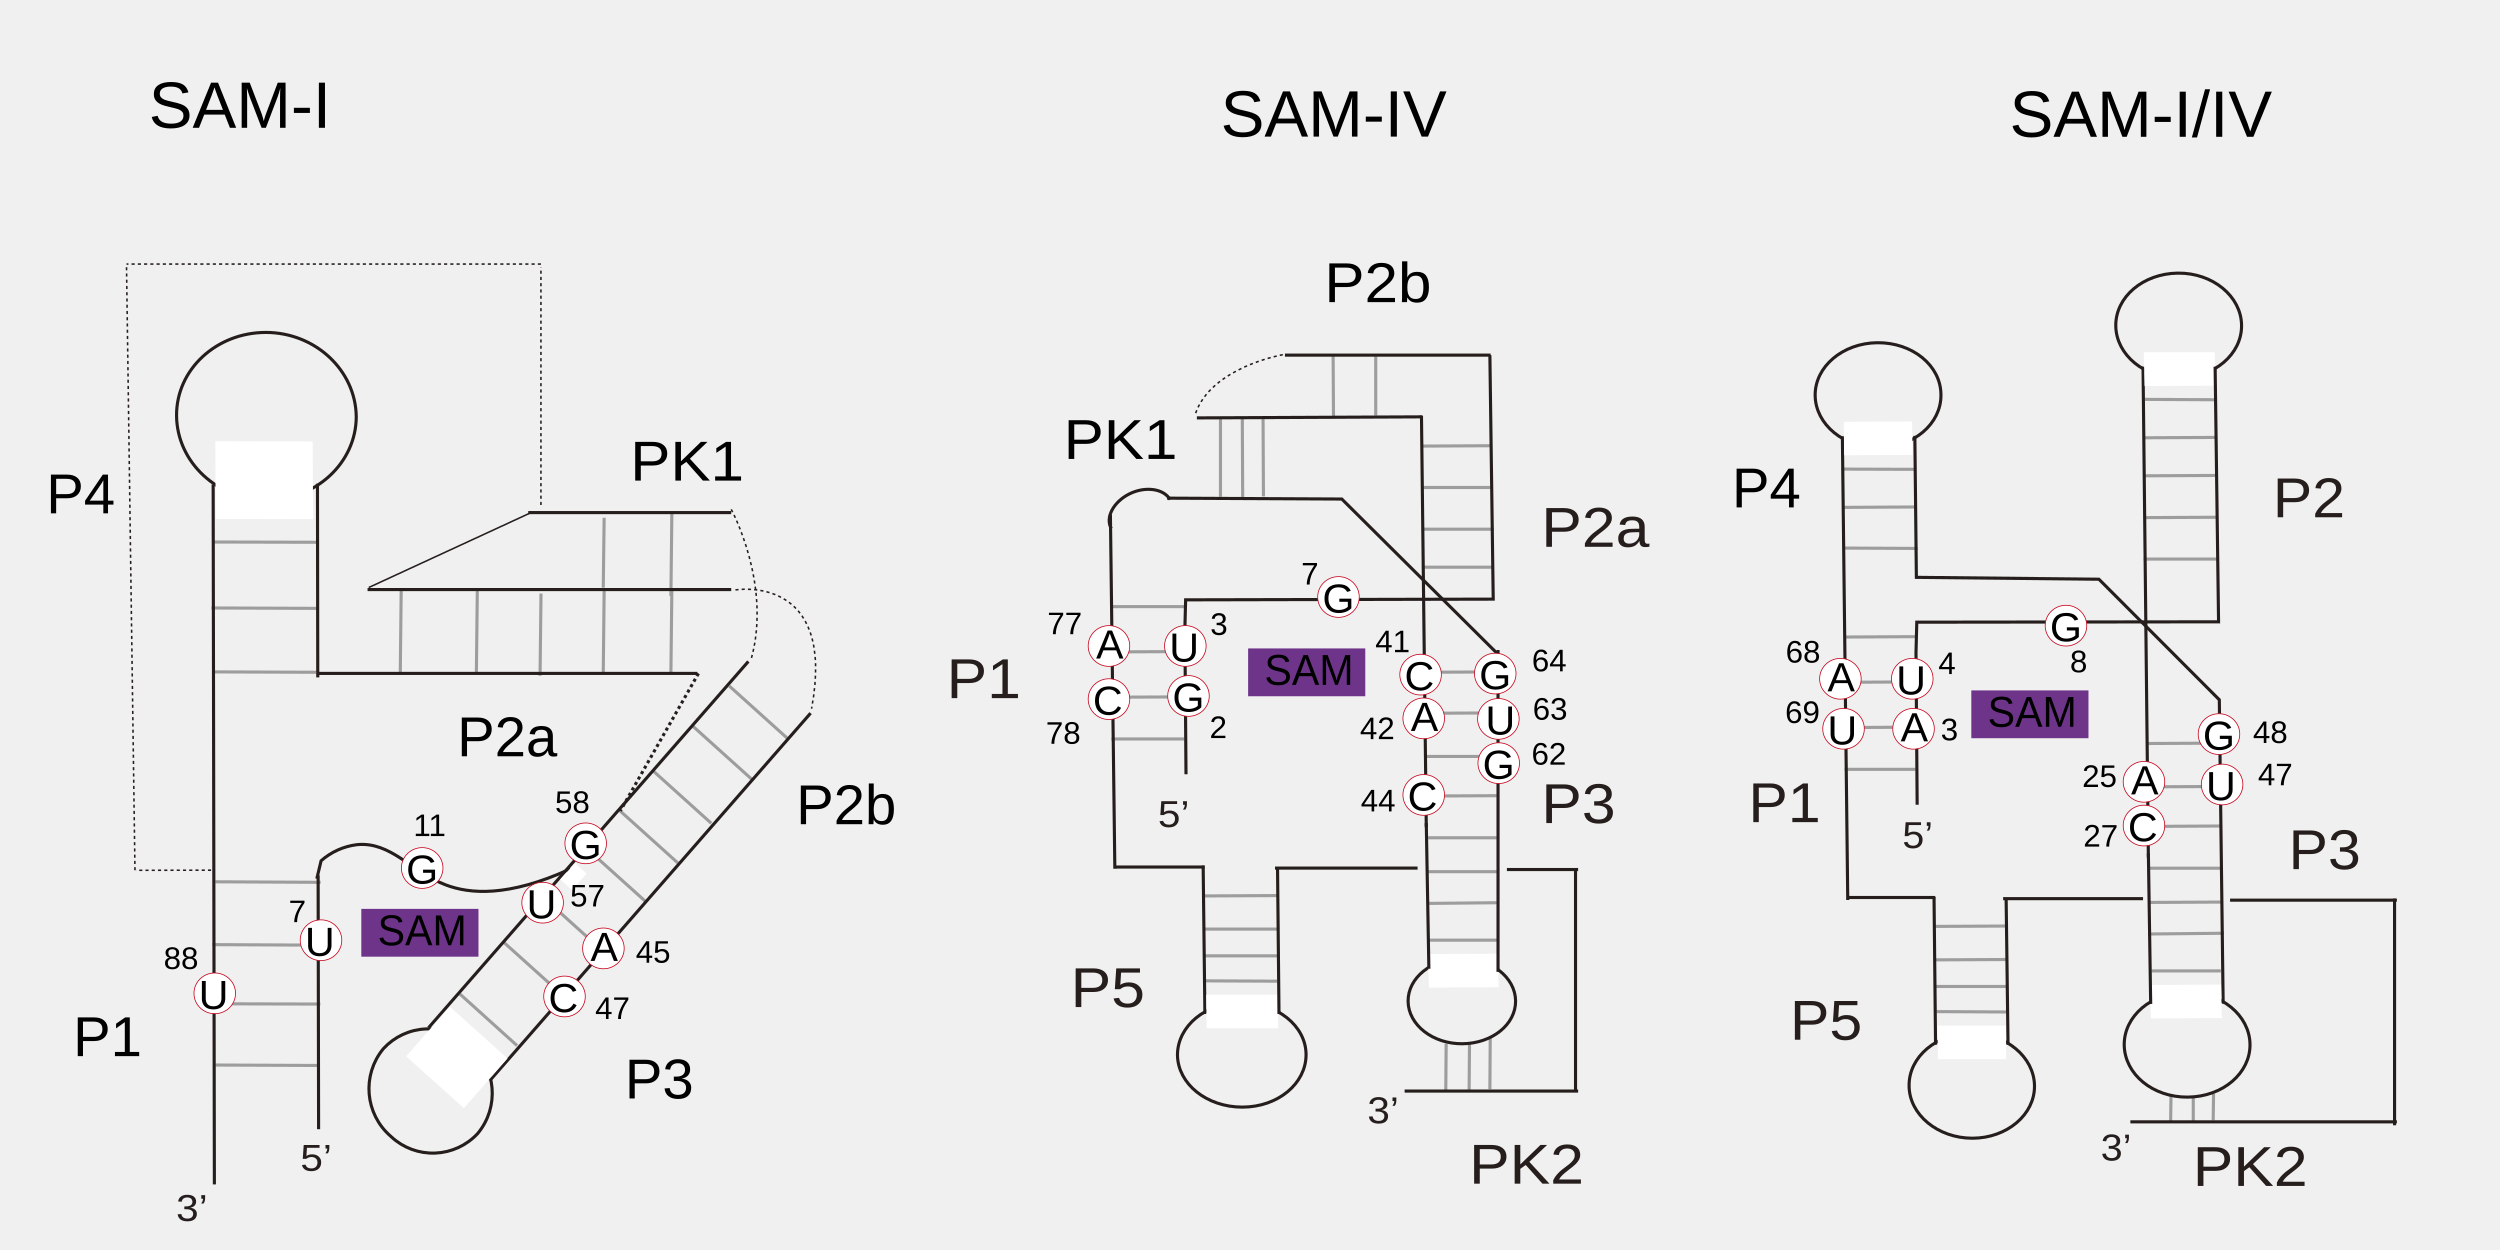
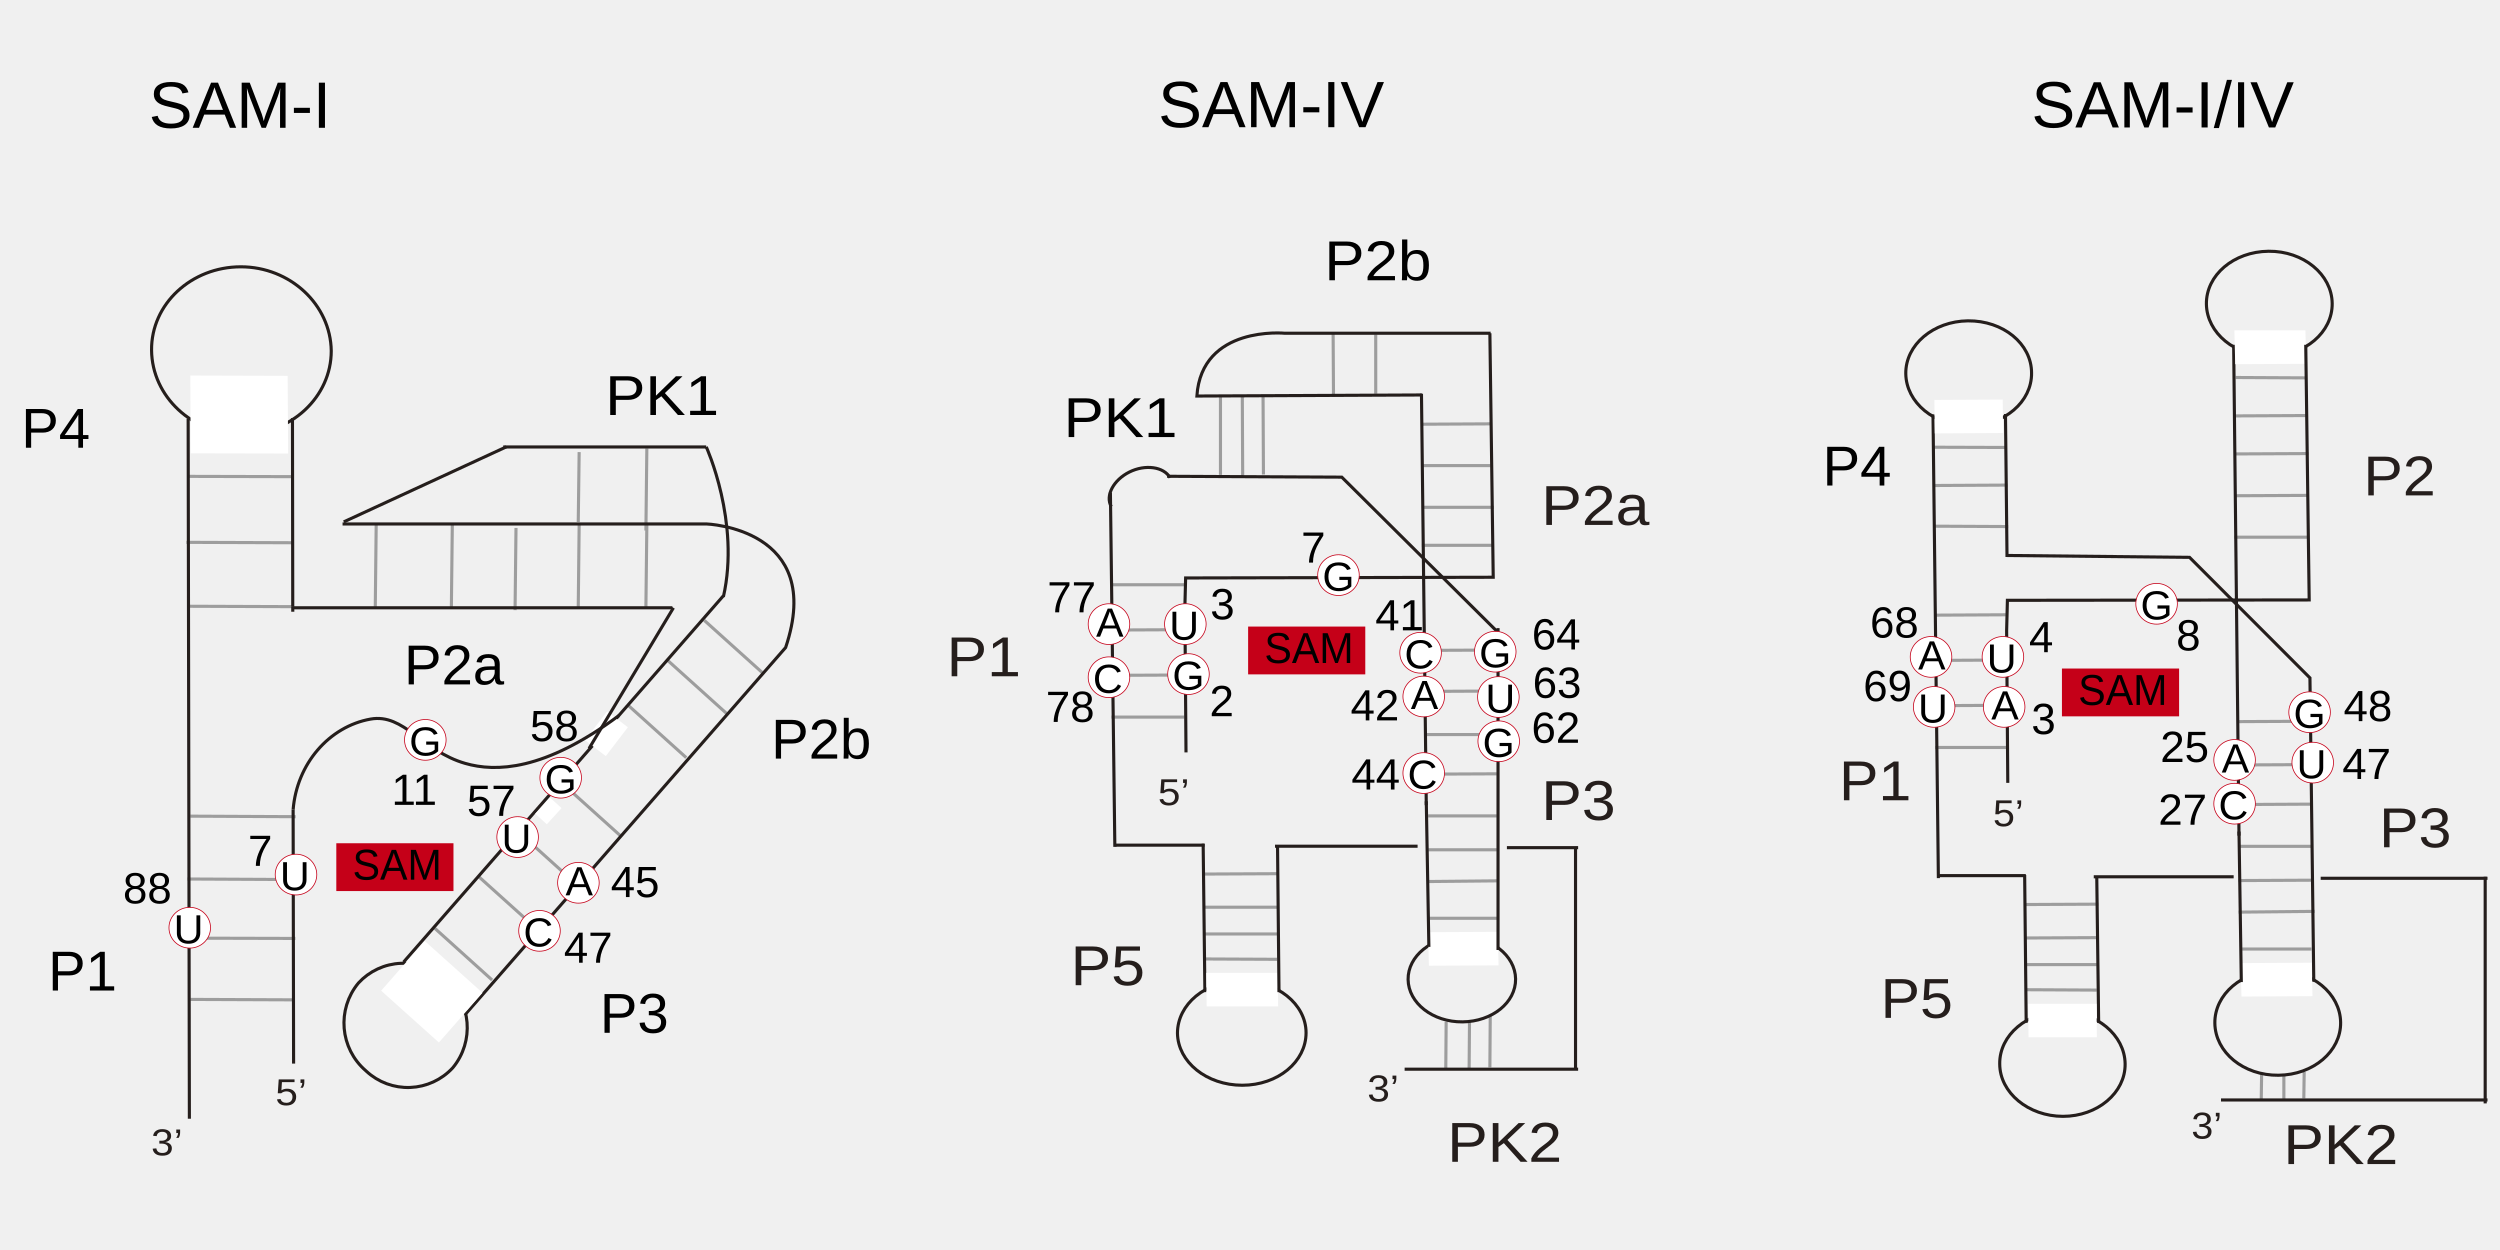
<svg xmlns="http://www.w3.org/2000/svg" id="图层_1" data-name="图层 1" viewBox="0 0 800 400">
  <defs>
    <style>
-       .cls-1, .cls-2, .cls-22, .cls-4, .cls-5 {
+       .cls-1, .cls-2 {
        fill: none;
      }

      .cls-1 {
        stroke: #9d9d9d;
      }

-       .cls-2, .cls-22, .cls-4, .cls-5 {
+       .cls-2 {
        stroke: #251e1c;
      }

-       .cls-11, .cls-3, .cls-8 {
+       .cls-3, .cls-6, .cls-8 {
        fill: #fff;
      }

-       .cls-4, .cls-5 {
-         stroke-width: 0.5px;
-       }
- 
-       .cls-22, .cls-4 {
-         stroke-dasharray: 1 1;
+       .cls-4 {
+         fill: #c50018;
+         stroke-width: 1.44px;
+       }
+ 
+       .cls-4, .cls-6 {
+         stroke: #c50018;
+       }
+ 
+       .cls-5 {
+         font-size: 13.86px;
+       }
+ 
+       .cls-10, .cls-12, .cls-13, .cls-14, .cls-15, .cls-19, .cls-5, .cls-7, .cls-9 {
+         font-family: ArialMT, Arial;
      }

      .cls-6 {
-         fill: #6e348a;
-         stroke: #6e348a;
-         stroke-width: 1.44px;
+         stroke-width: 0.25px;
+       }
+ 
+       .cls-7, .cls-9 {
+         font-size: 13.03px;
      }

      .cls-7 {
-         font-size: 13.86px;
-       }
- 
-       .cls-10, .cls-12, .cls-14, .cls-15, .cls-16, .cls-17, .cls-21, .cls-7, .cls-9 {
-         font-family: ArialMT, Arial;
+         letter-spacing: -0.06em;
      }

      .cls-8 {
-         stroke: #c50018;
-         stroke-width: 0.25px;
-       }
- 
-       .cls-10, .cls-9 {
-         font-size: 13.03px;
+         stroke: #fff;
      }

      .cls-10 {
-         letter-spacing: -0.06em;
+         font-size: 14px;
      }

      .cls-11 {
-         stroke: #fff;
-       }
- 
-       .cls-12 {
-         font-size: 10px;
-       }
- 
-       .cls-13 {
        letter-spacing: -0.07em;
      }

-       .cls-14, .cls-15, .cls-16 {
+       .cls-12, .cls-13, .cls-14 {
        font-size: 18px;
      }

-       .cls-15, .cls-16, .cls-17 {
+       .cls-13, .cls-14, .cls-15 {
        isolation: isolate;
      }

-       .cls-16, .cls-17 {
+       .cls-14, .cls-15 {
        fill: #251e1c;
      }

+       .cls-15 {
+         font-size: 12px;
+       }
+ 
+       .cls-16 {
+         letter-spacing: -0.04em;
+       }
+ 
      .cls-17 {
-         font-size: 12px;
+         letter-spacing: -0.04em;
      }

      .cls-18 {
        letter-spacing: -0.04em;
      }

      .cls-19 {
-         letter-spacing: -0.04em;
-       }
- 
-       .cls-20 {
-         letter-spacing: -0.04em;
-       }
- 
-       .cls-21 {
        font-size: 21px;
      }
    </style>
  </defs>
-   <line class="cls-1" x1="456.3" y1="215.12" x2="479.43" y2="215.01" />
-   <line class="cls-1" x1="455" y1="181.5" x2="478" y2="181.5" />
-   <line class="cls-1" x1="180.26" y1="318.7" x2="161.05" y2="301.4" />
-   <line class="cls-1" x1="191.94" y1="303.49" x2="173.83" y2="287.15" />
-   <line class="cls-1" x1="206.58" y1="288.48" x2="187.36" y2="271.17" />
-   <line class="cls-1" x1="216.89" y1="276.13" x2="198.19" y2="259.28" />
-   <line class="cls-1" x1="227.6" y1="263.45" x2="209.01" y2="246.69" />
-   <line class="cls-1" x1="240.66" y1="249.45" x2="221.69" y2="232.36" />
-   <line class="cls-1" x1="252.41" y1="236.67" x2="233.37" y2="219.52" />
-   <line class="cls-1" x1="172.82" y1="216.25" x2="173.12" y2="189.94" />
-   <line class="cls-1" x1="152.44" y1="215.23" x2="152.74" y2="188.92" />
-   <line class="cls-1" x1="128.09" y1="215.23" x2="128.38" y2="188.92" />
-   <line class="cls-1" x1="193.04" y1="215.23" x2="193.33" y2="188.92" />
-   <line class="cls-1" x1="214.69" y1="215.23" x2="214.99" y2="188.92" />
-   <line class="cls-1" x1="193.04" y1="188.05" x2="193.33" y2="165.67" />
-   <line class="cls-1" x1="214.69" y1="190.77" x2="214.99" y2="164.46" />
-   <line class="cls-1" x1="68.9" y1="282.17" x2="102.6" y2="282.34" />
-   <line class="cls-1" x1="68.9" y1="340.81" x2="101.95" y2="340.95" />
-   <line class="cls-1" x1="68" y1="302.28" x2="101.74" y2="302.45" />
-   <line class="cls-1" x1="68.9" y1="321.21" x2="102.52" y2="321.3" />
-   <path class="cls-2" d="M114,133.3C114,148,101.16,160,85.38,160S56.64,147.91,56.5,133.07s12.79-26.69,28.56-26.69S113.81,118.46,114,133.3Z" />
-   <line class="cls-1" x1="68" y1="215" x2="102.02" y2="215.13" />
-   <line class="cls-1" x1="67.67" y1="194.55" x2="102" y2="194.68" />
-   <line class="cls-1" x1="68" y1="173.44" x2="102" y2="173.53" />
-   <line class="cls-2" x1="101.8" y1="280.11" x2="101.95" y2="361.35" />
-   <line class="cls-2" x1="101.68" y1="215.13" x2="101.69" y2="216.76" />
-   <line class="cls-2" x1="101.59" y1="154.8" x2="101.68" y2="215.13" />
-   <line class="cls-2" x1="68.21" y1="155.02" x2="68.6" y2="379" />
-   <polygon class="cls-3" points="100.2 166.13 69.02 166.06 68.9 141.17 100.05 141.27 100.2 166.13" />
-   <line class="cls-2" x1="233.99" y1="188.66" x2="117.62" y2="188.66" />
-   <polyline class="cls-2" points="223.16 215.49 102 215.49 102 215" />
-   <line class="cls-2" x1="233.99" y1="164.03" x2="169.04" y2="164.03" />
-   <path class="cls-2" d="M122.7,335.56a19.55,19.55,0,0,1,27.7-1.09l.15.14a20.13,20.13,0,0,1,2.33,28.09,19.53,19.53,0,0,1-27.66,1.08l-.15-.14A20.1,20.1,0,0,1,122.7,335.56Z" />
-   <line class="cls-1" x1="165.47" y1="334.6" x2="147.18" y2="318.1" />
-   <line class="cls-2" x1="156.73" y1="345.79" x2="259.39" y2="228.21" />
-   <line class="cls-2" x1="137.12" y1="328.89" x2="239.47" y2="211.66" />
-   <polygon class="cls-3" points="143.92 322.12 162.4 338.7 148.45 354.6 129.97 338.02 143.92 322.12" />
-   <path class="cls-4" d="M234,163s12.94,23.78,6.47,47.56" />
-   <path class="cls-4" d="M235.34,188.77s32.48-5.43,24.36,38" />
-   <path class="cls-2" d="M101.38,281.18l1.37-5.73a21.24,21.24,0,0,1,11.41-5.15c11-1.11,17.45,8.71,28.5,12.88,7.48,2.83,19.76,4.08,39.91-5.15" />
-   <line class="cls-5" x1="170" y1="164" x2="118" y2="188" />
-   <line class="cls-4" x1="67.55" y1="278.46" x2="43.5" y2="278.5" />
-   <line class="cls-4" x1="173.1" y1="161.6" x2="173.1" y2="85.5" />
-   <line class="cls-4" x1="40.49" y1="85.5" x2="43.19" y2="278.46" />
-   <line class="cls-4" x1="173.1" y1="84.5" x2="40.49" y2="84.5" />
-   <rect class="cls-6" x="116.34" y="291.56" width="36.05" height="13.86" />
-   <text class="cls-7" transform="translate(120.83 302.49) scale(0.95 1)">SAM</text>
-   <ellipse class="cls-8" cx="135.1" cy="277.76" rx="6.65" ry="6.52" />
-   <text class="cls-9" transform="translate(129.97 282.77) scale(1.01 1)">G</text>
-   <ellipse class="cls-8" cx="193.09" cy="303.49" rx="6.65" ry="6.52" />
-   <text class="cls-10" transform="translate(188.96 307.5) scale(1.01 1)">A</text>
-   <rect class="cls-11" x="181.5" y="277.5" width="4" height="6" transform="translate(236.78 -50.43) rotate(42.34)" />
-   <ellipse class="cls-8" cx="173.64" cy="288.86" rx="6.65" ry="6.52" />
-   <text class="cls-9" transform="translate(168.52 293.87) scale(1.01 1)">U</text>
-   <ellipse class="cls-8" cx="180.64" cy="318.87" rx="6.65" ry="6.52" />
-   <text class="cls-9" transform="translate(175.52 323.88) scale(1.01 1)">C</text>
-   <text class="cls-12" transform="translate(132.29 267.55)">
-     <tspan class="cls-13">1</tspan>
-     <tspan x="4.82" y="0">1</tspan>
-   </text>
-   <text class="cls-12" transform="translate(182.44 290.07)">57</text>
-   <text class="cls-12" transform="translate(190.44 326.07)">47</text>
-   <text class="cls-12" transform="translate(203.44 308.07)">45</text>
-   <ellipse class="cls-8" cx="187.42" cy="269.87" rx="6.65" ry="6.52" />
-   <text class="cls-9" transform="translate(182.29 274.88) scale(1.01 1)">G</text>
-   <text class="cls-12" transform="translate(177.61 260.15)">58</text>
-   <ellipse class="cls-8" cx="102.72" cy="300.87" rx="6.65" ry="6.52" />
-   <text class="cls-9" transform="translate(97.59 305.88) scale(1.01 1)">U</text>
-   <ellipse class="cls-8" cx="68.72" cy="317.87" rx="6.65" ry="6.52" />
-   <text class="cls-9" transform="translate(63.59 322.88) scale(1.01 1)">U</text>
-   <text class="cls-12" transform="translate(52.37 310.08)">88</text>
-   <text class="cls-12" transform="translate(92.37 295.08)">7</text>
-   <text class="cls-14" transform="translate(14.81 164.27)">P4</text>
-   <text class="cls-14" transform="translate(23.4 337.96)">P1</text>
-   <text class="cls-14" transform="translate(146.29 242.01)">P2a</text>
-   <text class="cls-14" transform="translate(199.96 351.5)">P3</text>
-   <text class="cls-14" transform="translate(254.78 263.75)">P2b</text>
-   <line class="cls-1" x1="404.18" y1="134" x2="404.3" y2="158.84" />
-   <line class="cls-1" x1="397.54" y1="134" x2="397.66" y2="159.53" />
-   <line class="cls-1" x1="390.55" y1="134" x2="390.55" y2="158.96" />
-   <text class="cls-15" transform="translate(340.38 146.86) scale(1.07 1)">PK1</text>
-   <line class="cls-1" x1="462.65" y1="349.02" x2="462.77" y2="334" />
-   <line class="cls-1" x1="470.12" y1="349.02" x2="470.24" y2="334" />
-   <line class="cls-1" x1="476.76" y1="348.57" x2="476.88" y2="332" />
-   <line class="cls-1" x1="385" y1="297.31" x2="409.28" y2="297.31" />
-   <line class="cls-1" x1="385" y1="286.7" x2="409.28" y2="286.58" />
-   <line class="cls-1" x1="457" y1="300.85" x2="479.25" y2="300.85" />
-   <line class="cls-1" x1="479" y1="288.87" x2="457" y2="289.09" />
-   <line class="cls-1" x1="457" y1="278.93" x2="479" y2="278.93" />
-   <line class="cls-1" x1="457" y1="268.09" x2="479" y2="268.09" />
-   <line class="cls-1" x1="456" y1="254.73" x2="479" y2="254.62" />
-   <line class="cls-1" x1="456" y1="242.06" x2="479.49" y2="242.06" />
-   <line class="cls-1" x1="456" y1="228.25" x2="479.13" y2="228.13" />
-   <line class="cls-1" x1="355.68" y1="236.47" x2="379" y2="236.47" />
-   <line class="cls-1" x1="356" y1="223.11" x2="379.76" y2="223" />
-   <line class="cls-1" x1="355.56" y1="208.61" x2="378.69" y2="208.5" />
-   <line class="cls-1" x1="355.68" y1="194.12" x2="378.93" y2="194.12" />
-   <line class="cls-1" x1="455" y1="169.34" x2="478" y2="169.34" />
-   <line class="cls-1" x1="455" y1="155.99" x2="477" y2="155.99" />
-   <line class="cls-1" x1="455" y1="142.75" x2="477" y2="142.63" />
-   <line class="cls-2" x1="355.33" y1="164.66" x2="356.75" y2="278" />
-   <path class="cls-2" d="M376.79,337.61c0-9.25,9-16.78,20.4-16.78s20.75,7.42,20.75,16.67-9,16.78-20.4,16.78S376.91,346.86,376.79,337.61Z" />
-   <line class="cls-1" x1="385.8" y1="313.87" x2="408.69" y2="313.98" />
-   <line class="cls-1" x1="409" y1="305.87" x2="385.57" y2="305.87" />
-   <line class="cls-2" x1="385.57" y1="324.48" x2="385.01" y2="277" />
-   <polygon class="cls-3" points="386 318.32 408.87 318.32 409 329.05 386.13 329.05 386 318.32" />
-   <line class="cls-1" x1="440.23" y1="133" x2="440.23" y2="114" />
-   <line class="cls-1" x1="426.6" y1="113.64" x2="426.72" y2="133.96" />
-   <line class="cls-2" x1="454.87" y1="133" x2="456.41" y2="264.66" />
-   <polyline class="cls-2" points="476.76 113.64 477.83 191.72 379.4 191.95 379.16 201.19 379.52 247.77" />
-   <path class="cls-2" d="M450.59,320.44c-.1-7.52,7.51-13.65,17-13.74s17.3,6,17.4,13.56-7.52,13.65-17,13.74S450.69,328,450.59,320.44Z" />
-   <polygon class="cls-3" points="457 305.3 479.29 305.19 479.54 315.92 457.25 316.03 457 305.3" />
-   <line class="cls-2" x1="357" y1="277.45" x2="385.45" y2="277.45" />
-   <line class="cls-2" x1="408" y1="277.79" x2="453.63" y2="277.79" />
-   <line class="cls-2" x1="482.21" y1="278.25" x2="505" y2="278.25" />
-   <line class="cls-2" x1="504.17" y1="278" x2="504.17" y2="349.17" />
-   <line class="cls-2" x1="449.48" y1="349.14" x2="505" y2="349.14" />
-   <text class="cls-16" transform="translate(342.61 322.27) scale(1.08 1)">P5</text>
-   <text class="cls-16" transform="translate(493.22 174.98) scale(1.08 1)">P2a</text>
-   <text class="cls-16" transform="translate(493.22 263.39) scale(1.08 1)">P3</text>
-   <text class="cls-16" transform="translate(470.12 378.78) scale(1.08 1)">PK2</text>
-   <text class="cls-16" transform="translate(302.92 223.4) scale(1.08 1)">P1</text>
-   <text class="cls-17" transform="translate(370.53 264.64) scale(1.08 1)">5<tspan class="cls-18" x="6.67" y="0">’</tspan>
-   </text>
-   <text class="cls-17" transform="translate(437.55 359.44) scale(1.08 1)">3<tspan class="cls-19" x="6.67" y="0">’</tspan>
-   </text>
-   <polyline class="cls-2" points="373.47 159.41 429.37 159.69 479 209" />
-   <path class="cls-2" d="M374.42,159.87c-2-3.54-7.95-4.34-13-1.83s-7.83,7.54-5.82,11.08" />
-   <line class="cls-2" x1="411.18" y1="113.64" x2="477" y2="113.64" />
-   <line class="cls-2" x1="455" y1="133.39" x2="383" y2="133.73" />
-   <text class="cls-15" transform="translate(423.8 96.68) scale(1.07 1)">P2b</text>
-   <line class="cls-2" x1="457.24" y1="310" x2="456.41" y2="263.41" />
-   <line class="cls-2" x1="409.28" y1="324.48" x2="408.81" y2="277.56" />
-   <path class="cls-4" d="M410.5,113.5s-23,4-28,19" />
-   <line class="cls-2" x1="479.37" y1="311" x2="479.37" y2="208" />
-   <rect class="cls-6" x="400.12" y="208.22" width="36.05" height="13.86" />
-   <text class="cls-7" transform="translate(404.61 219.16) scale(0.95 1)">SAM</text>
-   <ellipse class="cls-8" cx="428.31" cy="191.04" rx="6.65" ry="6.52" />
-   <text class="cls-9" transform="translate(423.18 196.05) scale(1.01 1)">G</text>
-   <ellipse class="cls-8" cx="380.31" cy="222.71" rx="6.65" ry="6.52" />
-   <text class="cls-9" transform="translate(375.18 227.72) scale(1.01 1)">G</text>
-   <ellipse class="cls-8" cx="379.31" cy="206.71" rx="6.65" ry="6.52" />
-   <text class="cls-9" transform="translate(374.18 211.72) scale(1.01 1)">U</text>
-   <ellipse class="cls-8" cx="354.87" cy="206.72" rx="6.65" ry="6.52" />
-   <text class="cls-10" transform="translate(350.74 210.73) scale(1.01 1)">A</text>
-   <ellipse class="cls-8" cx="354.87" cy="223.72" rx="6.65" ry="6.52" />
-   <text class="cls-9" transform="translate(349.74 228.73) scale(1.01 1)">C</text>
-   <ellipse class="cls-8" cx="478.48" cy="215.54" rx="6.65" ry="6.52" />
-   <text class="cls-9" transform="translate(473.35 220.55) scale(1.01 1)">G</text>
-   <ellipse class="cls-8" cx="479.48" cy="230.05" rx="6.65" ry="6.52" />
-   <text class="cls-9" transform="translate(475.35 235.06) scale(1.01 1)">U</text>
-   <ellipse class="cls-8" cx="479.59" cy="244.21" rx="6.65" ry="6.52" />
-   <text class="cls-9" transform="translate(474.45 249.22) scale(1.01 1)">G</text>
-   <ellipse class="cls-8" cx="454.59" cy="215.88" rx="6.65" ry="6.52" />
-   <text class="cls-9" transform="translate(449.45 220.89) scale(1.01 1)">C</text>
-   <ellipse class="cls-8" cx="455.59" cy="229.88" rx="6.65" ry="6.52" />
-   <text class="cls-10" transform="translate(451.45 233.89) scale(1.01 1)">A</text>
-   <ellipse class="cls-8" cx="455.59" cy="254.38" rx="6.65" ry="6.52" />
-   <text class="cls-9" transform="translate(450.45 259.39) scale(1.01 1)">C</text>
-   <text class="cls-12" transform="translate(490.19 214.82)">64</text>
-   <text class="cls-12" transform="translate(490.47 230.31)">63</text>
-   <text class="cls-12" transform="translate(490.08 244.69)">62</text>
-   <text class="cls-12" transform="translate(440.08 208.7)">41</text>
-   <text class="cls-12" transform="translate(435.18 236.53)">42</text>
-   <text class="cls-12" transform="translate(435.44 259.64)">44</text>
-   <text class="cls-12" transform="translate(416.38 187.04)">7</text>
-   <text class="cls-12" transform="translate(335.15 202.95)">77</text>
-   <text class="cls-12" transform="translate(334.68 238.01)">78</text>
-   <text class="cls-12" transform="translate(387.06 236.18)">2</text>
-   <text class="cls-12" transform="translate(387.29 203.17)">3</text>
-   <line class="cls-1" x1="694.6" y1="358.87" x2="694.72" y2="350.48" />
-   <line class="cls-1" x1="701.84" y1="358.87" x2="701.84" y2="350.84" />
-   <line class="cls-1" x1="708.22" y1="358.51" x2="708.34" y2="349.99" />
-   <line class="cls-1" x1="619" y1="307.16" x2="642.45" y2="307.04" />
-   <line class="cls-1" x1="619" y1="296.45" x2="642.45" y2="296.33" />
-   <line class="cls-1" x1="688.47" y1="310.69" x2="710.68" y2="310.69" />
-   <line class="cls-1" x1="711.66" y1="298.64" x2="687.36" y2="298.88" />
-   <line class="cls-1" x1="687.36" y1="288.78" x2="711" y2="288.66" />
-   <line class="cls-1" x1="687.36" y1="277.83" x2="711" y2="277.83" />
-   <line class="cls-1" x1="687.36" y1="264.45" x2="711" y2="264.32" />
-   <line class="cls-1" x1="687" y1="251.79" x2="710.92" y2="251.67" />
-   <line class="cls-1" x1="687" y1="237.92" x2="710.55" y2="237.8" />
-   <line class="cls-1" x1="590.3" y1="246.19" x2="613" y2="246.19" />
-   <line class="cls-1" x1="591" y1="232.81" x2="613.74" y2="232.69" />
-   <line class="cls-1" x1="590.17" y1="218.33" x2="612.63" y2="218.21" />
-   <line class="cls-1" x1="590.3" y1="203.85" x2="612.88" y2="203.73" />
-   <line class="cls-1" x1="686" y1="178.9" x2="709.69" y2="178.9" />
-   <line class="cls-1" x1="686" y1="165.64" x2="709.69" y2="165.52" />
-   <line class="cls-1" x1="686" y1="152.26" x2="709.69" y2="152.14" />
-   <line class="cls-1" x1="590" y1="175.38" x2="613.61" y2="175.5" />
-   <path class="cls-2" d="M621.1,126.34c.12,9.25-8.71,16.79-19.88,16.91s-20.25-7.42-20.37-16.67,8.83-16.79,19.88-16.91C612,109.55,621.1,117,621.1,126.34Z" />
-   <line class="cls-1" x1="613" y1="150.19" x2="589.3" y2="150.11" />
-   <line class="cls-1" x1="590" y1="162.36" x2="613.37" y2="162.23" />
-   <line class="cls-2" x1="589.56" y1="139.6" x2="591.28" y2="288" />
-   <polyline class="cls-2" points="612.75 139.48 613.24 184.75 671.65 185.35 710.18 223.93 711.41 321.15" />
-   <polygon class="cls-3" points="612 145.56 590.13 145.69 590 134.98 611.87 134.86 612 145.56" />
-   <path class="cls-2" d="M610.91,347.43c-.12-9.24,8.84-16.79,19.88-16.79s20.13,7.55,20.25,16.79-8.84,16.8-19.88,16.8S610.91,356.68,610.91,347.43Z" />
-   <line class="cls-1" x1="619.63" y1="323.71" x2="641.96" y2="323.83" />
-   <line class="cls-1" x1="642" y1="315.67" x2="619.38" y2="315.67" />
-   <line class="cls-2" x1="642.57" y1="334.29" x2="641.96" y2="287.32" />
-   <line class="cls-2" x1="619.38" y1="334.29" x2="618.89" y2="287" />
-   <polygon class="cls-3" points="620 328.21 641.87 328.21 642 338.92 620.13 338.92 620 328.21" />
-   <path class="cls-2" d="M717.3,104.07c.13,9.25-8.71,16.79-19.88,16.91s-20.24-7.42-20.37-16.67,8.72-16.79,19.88-16.91S717.18,94.82,717.3,104.07Z" />
-   <line class="cls-1" x1="708.71" y1="127.92" x2="686.38" y2="127.8" />
-   <line class="cls-1" x1="686" y1="140.09" x2="709.45" y2="139.97" />
-   <line class="cls-2" x1="685.77" y1="117.33" x2="687.48" y2="274.42" />
-   <polygon class="cls-3" points="709 123.42 686.27 123.54 686 112.71 708.73 112.71 709 123.42" />
-   <path class="cls-2" d="M679.75,334.41c-.12-9.24,8.72-16.79,19.88-16.91s20.25,7.42,20.37,16.67-8.71,16.79-19.88,16.91S679.88,343.78,679.75,334.41Z" />
-   <polygon class="cls-3" points="688 315.19 710.73 315.07 711 325.77 688.27 325.9 688 315.19" />
-   <line class="cls-2" x1="591" y1="287.2" x2="619.26" y2="287.2" />
-   <line class="cls-2" x1="641" y1="287.57" x2="685.77" y2="287.57" />
-   <line class="cls-2" x1="713.62" y1="288.05" x2="767" y2="288.05" />
-   <line class="cls-2" x1="766.26" y1="287.57" x2="766.26" y2="360.09" />
-   <line class="cls-2" x1="681.72" y1="358.99" x2="767" y2="358.99" />
-   <text class="cls-16" transform="translate(572.8 332.72) scale(1.05 1)">P5</text>
-   <text class="cls-16" transform="translate(727.3 165.53) scale(1.05 1)">P2</text>
-   <text class="cls-16" transform="translate(732.34 278.13) scale(1.05 1)">P3</text>
-   <text class="cls-16" transform="translate(559.5 263.09) scale(1.05 1)">P1</text>
-   <text class="cls-17" transform="translate(608.75 271.38) scale(1.05 1)">5<tspan class="cls-20" x="6.67" y="0">’</tspan>
-   </text>
-   <text class="cls-17" transform="translate(672.24 371.35) scale(1.05 1)">3<tspan class="cls-20" x="6.67" y="0">’</tspan>
-   </text>
-   <line class="cls-2" x1="688.22" y1="321.27" x2="687.48" y2="273.09" />
-   <polyline class="cls-2" points="708.84 117.33 709.94 198.98 613.37 199.1 613.12 208.84 613.49 257.51" />
-   <rect class="cls-6" x="631.54" y="221.65" width="36.05" height="13.86" />
-   <text class="cls-7" transform="translate(636.04 232.58) scale(0.95 1)">SAM</text>
-   <ellipse class="cls-8" cx="612.33" cy="233.21" rx="6.65" ry="6.52" />
-   <text class="cls-10" transform="translate(608.2 237.22) scale(1.01 1)">A</text>
-   <ellipse class="cls-8" cx="611.93" cy="217.21" rx="6.65" ry="6.52" />
-   <text class="cls-9" transform="translate(606.79 222.22) scale(1.01 1)">U</text>
-   <ellipse class="cls-8" cx="589.93" cy="233.21" rx="6.65" ry="6.52" />
-   <text class="cls-9" transform="translate(584.79 238.22) scale(1.01 1)">U</text>
-   <ellipse class="cls-8" cx="588.93" cy="217.21" rx="6.65" ry="6.52" />
-   <text class="cls-10" transform="translate(584.79 221.22) scale(1.01 1)">A</text>
-   <ellipse class="cls-8" cx="661.11" cy="200.21" rx="6.65" ry="6.52" />
-   <text class="cls-9" transform="translate(655.98 205.22) scale(1.01 1)">G</text>
-   <ellipse class="cls-8" cx="710.07" cy="234.91" rx="6.65" ry="6.52" />
-   <text class="cls-9" transform="translate(704.94 239.92) scale(1.01 1)">G</text>
-   <ellipse class="cls-8" cx="711.07" cy="251.04" rx="6.65" ry="6.52" />
-   <text class="cls-9" transform="translate(705.94 256.06) scale(1.01 1)">U</text>
-   <ellipse class="cls-8" cx="686.07" cy="250.18" rx="6.65" ry="6.52" />
-   <text class="cls-10" transform="translate(681.94 254.2) scale(1.01 1)">A</text>
-   <ellipse class="cls-8" cx="686.07" cy="264.18" rx="6.65" ry="6.52" />
-   <text class="cls-9" transform="translate(680.94 269.2) scale(1.01 1)">C</text>
-   <text class="cls-12" transform="translate(666.3 251.83)">25</text>
-   <text class="cls-12" transform="translate(666.67 270.91)">27</text>
-   <text class="cls-12" transform="translate(722.53 251.29)">47</text>
-   <text class="cls-12" transform="translate(720.94 237.76)">48</text>
-   <text class="cls-12" transform="translate(662.39 215.13)">8</text>
-   <text class="cls-12" transform="translate(621.04 236.9)">3</text>
-   <text class="cls-12" transform="translate(620.27 215.7)">4</text>
-   <text class="cls-12" transform="translate(571.41 212.03)">68</text>
-   <text class="cls-12" transform="translate(571.24 231.36)">69</text>
-   <text class="cls-21" transform="translate(47.6 40.9)">SAM-I</text>
-   <text class="cls-21" transform="translate(390.61 43.71)">SAM-IV</text>
-   <text class="cls-21" transform="translate(643.06 43.78)">SAM-I/IV</text>
-   <text class="cls-17" transform="translate(96.11 374.65) scale(1.08 1)">5<tspan class="cls-18" x="6.67" y="0">’</tspan>
-   </text>
-   <text class="cls-17" transform="translate(56.36 390.7) scale(1.08 1)">3<tspan class="cls-19" x="6.67" y="0">’</tspan>
-   </text>
-   <line class="cls-22" x1="223.5" y1="215.5" x2="198.5" y2="259.5" />
-   <text class="cls-14" transform="translate(554.23 162.36)">P4</text>
-   <text class="cls-16" transform="translate(701.69 379.5) scale(1.08 1)">PK2</text>
-   <text class="cls-15" transform="translate(201.68 153.79) scale(1.07 1)">PK1</text>
+   <line class="cls-1" x1="456.3" y1="208.12" x2="479.43" y2="208.01" />
+   <line class="cls-1" x1="455" y1="174.5" x2="478" y2="174.5" />
+   <line class="cls-1" x1="172.26" y1="297.7" x2="153.05" y2="280.4" />
+   <line class="cls-1" x1="183.94" y1="282.49" x2="165.83" y2="266.15" />
+   <line class="cls-1" x1="198.58" y1="267.48" x2="179.36" y2="250.17" />
+   <line class="cls-1" x1="219.6" y1="242.45" x2="201.01" y2="225.69" />
+   <line class="cls-1" x1="232.66" y1="228.45" x2="213.69" y2="211.36" />
+   <line class="cls-1" x1="244.41" y1="215.67" x2="225.37" y2="198.52" />
+   <line class="cls-1" x1="164.82" y1="195.25" x2="165.12" y2="168.94" />
+   <line class="cls-1" x1="144.44" y1="194.23" x2="144.74" y2="167.92" />
+   <line class="cls-1" x1="120.09" y1="194.23" x2="120.38" y2="167.92" />
+   <line class="cls-1" x1="185.04" y1="194.23" x2="185.33" y2="167.92" />
+   <line class="cls-1" x1="206.69" y1="194.23" x2="206.99" y2="167.92" />
+   <line class="cls-1" x1="185.04" y1="167.05" x2="185.33" y2="144.67" />
+   <line class="cls-1" x1="206.69" y1="169.77" x2="206.99" y2="143.46" />
+   <line class="cls-1" x1="60.9" y1="261.17" x2="94.6" y2="261.34" />
+   <line class="cls-1" x1="60.9" y1="319.81" x2="93.95" y2="319.95" />
+   <line class="cls-1" x1="60" y1="281.28" x2="93.74" y2="281.45" />
+   <line class="cls-1" x1="60.9" y1="300.21" x2="94.52" y2="300.3" />
+   <path class="cls-2" d="M106,112.3C106,127,93.16,139,77.38,139S48.64,126.91,48.5,112.07,61.29,85.38,77.06,85.38,105.81,97.46,106,112.3Z" />
+   <line class="cls-1" x1="60" y1="194" x2="94.02" y2="194.13" />
+   <line class="cls-1" x1="59.67" y1="173.55" x2="94" y2="173.68" />
+   <line class="cls-1" x1="60" y1="152.44" x2="94" y2="152.53" />
+   <line class="cls-2" x1="93.8" y1="259.11" x2="93.95" y2="340.35" />
+   <line class="cls-2" x1="93.68" y1="194.13" x2="93.69" y2="195.76" />
+   <line class="cls-2" x1="93.59" y1="133.8" x2="93.68" y2="194.13" />
+   <line class="cls-2" x1="60.21" y1="134.02" x2="60.6" y2="358" />
+   <polygon class="cls-3" points="92.2 145.13 61.02 145.06 60.9 120.17 92.05 120.27 92.2 145.13" />
+   <path class="cls-2" d="M109.62,167.66H226s38.29,1.26,25.4,39.55L148.73,324.79" />
+   <polyline class="cls-2" points="215.16 194.49 94 194.49 94 194" />
+   <line class="cls-2" x1="225.99" y1="143.03" x2="161.04" y2="143.03" />
+   <path class="cls-2" d="M114.7,314.56a19.55,19.55,0,0,1,27.7-1.09l.15.14a20.13,20.13,0,0,1,2.33,28.09,19.53,19.53,0,0,1-27.66,1.08l-.15-.14A20.1,20.1,0,0,1,114.7,314.56Z" />
+   <line class="cls-1" x1="157.47" y1="313.6" x2="139.18" y2="297.1" />
+   <line class="cls-2" x1="129.12" y1="307.89" x2="231.47" y2="190.66" />
+   <polygon class="cls-3" points="135.92 301.12 154.4 317.7 140.45 333.6 121.97 317.02 135.92 301.12" />
+   <path class="cls-2" d="M226,143s10.95,24,5.48,48" />
+   <line class="cls-2" x1="162" y1="143" x2="110" y2="167" />
+   <rect class="cls-4" x="108.34" y="270.56" width="36.05" height="13.86" />
+   <text class="cls-5" transform="translate(112.83 281.49) scale(0.95 1)">SAM</text>
+   <ellipse class="cls-6" cx="185.09" cy="282.49" rx="6.65" ry="6.52" />
+   <text class="cls-7" transform="translate(180.96 286.5) scale(1.01 1)">A</text>
+   <rect class="cls-8" x="173.5" y="256.5" width="4" height="6" transform="translate(220.55 -50.52) rotate(42.34)" />
+   <ellipse class="cls-6" cx="165.64" cy="267.86" rx="6.65" ry="6.52" />
+   <text class="cls-9" transform="translate(160.52 272.87) scale(1.01 1)">U</text>
+   <ellipse class="cls-6" cx="172.64" cy="297.87" rx="6.65" ry="6.52" />
+   <text class="cls-9" transform="translate(167.52 302.88) scale(1.01 1)">C</text>
+   <text class="cls-10" transform="translate(125.29 257.55)">
+     <tspan class="cls-11">1</tspan>
+     <tspan x="6.75" y="0">1</tspan>
+   </text>
+   <text class="cls-10" transform="translate(149.44 261.07)">57</text>
+   <text class="cls-10" transform="translate(180.44 308.07)">47</text>
+   <text class="cls-10" transform="translate(195.44 287.07)">45</text>
+   <ellipse class="cls-6" cx="179.42" cy="248.87" rx="6.65" ry="6.52" />
+   <text class="cls-9" transform="translate(174.29 253.88) scale(1.01 1)">G</text>
+   <text class="cls-10" transform="translate(169.61 237.15)">58</text>
+   <ellipse class="cls-6" cx="94.72" cy="279.87" rx="6.65" ry="6.52" />
+   <text class="cls-9" transform="translate(89.59 284.88) scale(1.01 1)">U</text>
+   <ellipse class="cls-6" cx="60.72" cy="296.87" rx="6.65" ry="6.52" />
+   <text class="cls-9" transform="translate(55.59 301.88) scale(1.01 1)">U</text>
+   <text class="cls-10" transform="translate(39.37 289.08)">88</text>
+   <text class="cls-10" transform="translate(79.37 277.08)">7</text>
+   <text class="cls-12" transform="translate(6.81 143.27)">P4</text>
+   <text class="cls-12" transform="translate(15.4 316.96)">P1</text>
+   <text class="cls-12" transform="translate(129.29 219.01)">P2a</text>
+   <text class="cls-12" transform="translate(191.96 330.5)">P3</text>
+   <text class="cls-12" transform="translate(246.78 242.75)">P2b</text>
+   <line class="cls-1" x1="404.18" y1="127" x2="404.3" y2="151.84" />
+   <line class="cls-1" x1="397.54" y1="127" x2="397.66" y2="152.53" />
+   <line class="cls-1" x1="390.55" y1="127" x2="390.55" y2="151.96" />
+   <text class="cls-13" transform="translate(340.38 139.86) scale(1.07 1)">PK1</text>
+   <line class="cls-1" x1="462.65" y1="342.02" x2="462.77" y2="327" />
+   <line class="cls-1" x1="470.12" y1="342.02" x2="470.24" y2="327" />
+   <line class="cls-1" x1="476.76" y1="341.57" x2="476.88" y2="325" />
+   <line class="cls-1" x1="385" y1="290.31" x2="409.28" y2="290.31" />
+   <line class="cls-1" x1="385" y1="279.7" x2="409.28" y2="279.58" />
+   <line class="cls-1" x1="457" y1="293.85" x2="479.25" y2="293.85" />
+   <line class="cls-1" x1="479" y1="281.87" x2="457" y2="282.09" />
+   <line class="cls-1" x1="457" y1="271.93" x2="479" y2="271.93" />
+   <line class="cls-1" x1="457" y1="261.09" x2="479" y2="261.09" />
+   <line class="cls-1" x1="456" y1="247.73" x2="479" y2="247.62" />
+   <line class="cls-1" x1="456" y1="235.06" x2="479.49" y2="235.06" />
+   <line class="cls-1" x1="456" y1="221.25" x2="479.13" y2="221.13" />
+   <line class="cls-1" x1="355.68" y1="229.47" x2="379" y2="229.47" />
+   <line class="cls-1" x1="356" y1="216.11" x2="379.76" y2="216" />
+   <line class="cls-1" x1="355.56" y1="201.61" x2="378.69" y2="201.5" />
+   <line class="cls-1" x1="355.68" y1="187.12" x2="378.93" y2="187.12" />
+   <line class="cls-1" x1="455" y1="162.34" x2="478" y2="162.34" />
+   <line class="cls-1" x1="455" y1="148.99" x2="477" y2="148.99" />
+   <line class="cls-1" x1="455" y1="135.75" x2="477" y2="135.63" />
+   <line class="cls-2" x1="355.33" y1="157.66" x2="356.75" y2="271" />
+   <path class="cls-2" d="M376.79,330.61c0-9.25,9-16.78,20.4-16.78s20.75,7.42,20.75,16.67-9,16.78-20.4,16.78S376.91,339.86,376.79,330.61Z" />
+   <line class="cls-1" x1="385.8" y1="306.87" x2="408.69" y2="306.98" />
+   <line class="cls-1" x1="409" y1="298.87" x2="385.57" y2="298.87" />
+   <line class="cls-2" x1="385.57" y1="317.48" x2="385.01" y2="270" />
+   <polygon class="cls-3" points="386 311.32 408.87 311.32 409 322.05 386.13 322.05 386 311.32" />
+   <line class="cls-1" x1="440.23" y1="126" x2="440.23" y2="107" />
+   <line class="cls-1" x1="426.6" y1="106.64" x2="426.72" y2="126.96" />
+   <line class="cls-2" x1="454.87" y1="126" x2="456.41" y2="257.66" />
+   <polyline class="cls-2" points="476.76 106.64 477.83 184.72 379.4 184.95 379.16 194.19 379.52 240.77" />
+   <path class="cls-2" d="M450.59,313.44c-.1-7.52,7.51-13.65,17-13.74s17.3,6,17.4,13.56-7.52,13.65-17,13.74S450.69,321,450.59,313.44Z" />
+   <polygon class="cls-3" points="457 298.3 479.29 298.19 479.54 308.92 457.25 309.03 457 298.3" />
+   <line class="cls-2" x1="357" y1="270.45" x2="385.45" y2="270.45" />
+   <line class="cls-2" x1="408" y1="270.79" x2="453.63" y2="270.79" />
+   <line class="cls-2" x1="482.21" y1="271.25" x2="505" y2="271.25" />
+   <line class="cls-2" x1="504.17" y1="271" x2="504.17" y2="342.17" />
+   <line class="cls-2" x1="449.48" y1="342.14" x2="505" y2="342.14" />
+   <text class="cls-14" transform="translate(342.61 315.27) scale(1.08 1)">P5</text>
+   <text class="cls-14" transform="translate(493.22 167.98) scale(1.08 1)">P2a</text>
+   <text class="cls-14" transform="translate(493.22 262.39) scale(1.08 1)">P3</text>
+   <text class="cls-14" transform="translate(463.12 371.78) scale(1.08 1)">PK2</text>
+   <text class="cls-14" transform="translate(302.92 216.4) scale(1.08 1)">P1</text>
+   <text class="cls-15" transform="translate(370.53 257.64) scale(1.08 1)">5<tspan class="cls-16" x="6.67" y="0">’</tspan>
+   </text>
+   <text class="cls-15" transform="translate(437.55 352.44) scale(1.08 1)">3<tspan class="cls-17" x="6.67" y="0">’</tspan>
+   </text>
+   <polyline class="cls-2" points="373.47 152.41 429.37 152.69 479 202" />
+   <path class="cls-2" d="M374.42,152.87c-2-3.54-7.95-4.34-13-1.83s-7.83,7.54-5.82,11.08" />
+   <path class="cls-2" d="M477,106.64H411.18S384.5,104,383,126.73l72-.34" />
+   <text class="cls-13" transform="translate(423.8 89.68) scale(1.07 1)">P2b</text>
+   <line class="cls-2" x1="457.24" y1="303" x2="456.41" y2="256.41" />
+   <line class="cls-2" x1="409.28" y1="317.48" x2="408.81" y2="270.56" />
+   <line class="cls-2" x1="479.37" y1="304" x2="479.37" y2="201" />
+   <rect class="cls-4" x="400.12" y="201.22" width="36.05" height="13.86" />
+   <text class="cls-5" transform="translate(404.61 212.16) scale(0.95 1)">SAM</text>
+   <ellipse class="cls-6" cx="428.31" cy="184.04" rx="6.65" ry="6.52" />
+   <text class="cls-9" transform="translate(423.18 189.05) scale(1.01 1)">G</text>
+   <ellipse class="cls-6" cx="380.31" cy="215.71" rx="6.65" ry="6.52" />
+   <text class="cls-9" transform="translate(375.18 220.72) scale(1.01 1)">G</text>
+   <ellipse class="cls-6" cx="379.31" cy="199.71" rx="6.65" ry="6.52" />
+   <text class="cls-9" transform="translate(374.18 204.72) scale(1.01 1)">U</text>
+   <ellipse class="cls-6" cx="354.87" cy="199.72" rx="6.65" ry="6.52" />
+   <text class="cls-7" transform="translate(350.74 203.73) scale(1.01 1)">A</text>
+   <ellipse class="cls-6" cx="354.87" cy="216.72" rx="6.65" ry="6.52" />
+   <text class="cls-9" transform="translate(349.74 221.73) scale(1.01 1)">C</text>
+   <ellipse class="cls-6" cx="478.48" cy="208.54" rx="6.65" ry="6.52" />
+   <text class="cls-9" transform="translate(473.35 213.55) scale(1.01 1)">G</text>
+   <ellipse class="cls-6" cx="479.48" cy="223.05" rx="6.65" ry="6.52" />
+   <text class="cls-9" transform="translate(475.35 228.06) scale(1.01 1)">U</text>
+   <ellipse class="cls-6" cx="479.59" cy="237.21" rx="6.65" ry="6.52" />
+   <text class="cls-9" transform="translate(474.45 242.22) scale(1.01 1)">G</text>
+   <ellipse class="cls-6" cx="454.59" cy="208.88" rx="6.65" ry="6.52" />
+   <text class="cls-9" transform="translate(449.45 213.89) scale(1.01 1)">C</text>
+   <ellipse class="cls-6" cx="455.59" cy="222.88" rx="6.65" ry="6.52" />
+   <text class="cls-7" transform="translate(451.45 226.89) scale(1.01 1)">A</text>
+   <ellipse class="cls-6" cx="455.59" cy="247.38" rx="6.65" ry="6.52" />
+   <text class="cls-9" transform="translate(450.45 252.39) scale(1.01 1)">C</text>
+   <text class="cls-10" transform="translate(490.19 207.82)">64</text>
+   <text class="cls-10" transform="translate(490.47 223.31)">63</text>
+   <text class="cls-10" transform="translate(490.08 237.69)">62</text>
+   <text class="cls-10" transform="translate(440.08 201.7)">41</text>
+   <text class="cls-10" transform="translate(432.18 230.53)">42</text>
+   <text class="cls-10" transform="translate(432.44 252.64)">44</text>
+   <text class="cls-10" transform="translate(416.38 180.04)">7</text>
+   <text class="cls-10" transform="translate(335.15 195.95)">77</text>
+   <text class="cls-10" transform="translate(334.68 231.01)">78</text>
+   <text class="cls-10" transform="translate(387.06 229.18)">2</text>
+   <text class="cls-10" transform="translate(387.29 198.17)">3</text>
+   <line class="cls-1" x1="723.6" y1="351.87" x2="723.72" y2="343.48" />
+   <line class="cls-1" x1="730.84" y1="351.87" x2="730.84" y2="343.84" />
+   <line class="cls-1" x1="737.22" y1="351.51" x2="737.34" y2="342.99" />
+   <line class="cls-1" x1="648" y1="300.16" x2="671.45" y2="300.04" />
+   <line class="cls-1" x1="648" y1="289.45" x2="671.45" y2="289.33" />
+   <line class="cls-1" x1="717.47" y1="303.69" x2="739.68" y2="303.69" />
+   <line class="cls-1" x1="740.66" y1="291.64" x2="716.36" y2="291.88" />
+   <line class="cls-1" x1="716.36" y1="281.78" x2="740" y2="281.66" />
+   <line class="cls-1" x1="716.36" y1="270.83" x2="740" y2="270.83" />
+   <line class="cls-1" x1="716.36" y1="257.45" x2="740" y2="257.32" />
+   <line class="cls-1" x1="716" y1="244.79" x2="739.92" y2="244.67" />
+   <line class="cls-1" x1="716" y1="230.92" x2="739.55" y2="230.8" />
+   <line class="cls-1" x1="619.3" y1="239.19" x2="642" y2="239.19" />
+   <line class="cls-1" x1="620" y1="225.81" x2="642.74" y2="225.69" />
+   <line class="cls-1" x1="619.17" y1="211.33" x2="641.63" y2="211.21" />
+   <line class="cls-1" x1="619.3" y1="196.85" x2="641.88" y2="196.73" />
+   <line class="cls-1" x1="715" y1="171.9" x2="738.69" y2="171.9" />
+   <line class="cls-1" x1="715" y1="158.64" x2="738.69" y2="158.52" />
+   <line class="cls-1" x1="715" y1="145.26" x2="738.69" y2="145.14" />
+   <line class="cls-1" x1="619" y1="168.38" x2="642.61" y2="168.5" />
+   <path class="cls-2" d="M650.1,119.34c.12,9.25-8.71,16.79-19.88,16.91s-20.25-7.42-20.37-16.67,8.83-16.79,19.88-16.91C641,102.55,650.1,110,650.1,119.34Z" />
+   <line class="cls-1" x1="642" y1="143.19" x2="618.3" y2="143.11" />
+   <line class="cls-1" x1="619" y1="155.36" x2="642.37" y2="155.23" />
+   <line class="cls-2" x1="618.56" y1="132.6" x2="620.28" y2="281" />
+   <polyline class="cls-2" points="641.75 132.48 642.24 177.75 700.65 178.35 739.18 216.93 740.41 314.15" />
+   <polygon class="cls-3" points="641 138.56 619.13 138.69 619 127.98 640.87 127.86 641 138.56" />
+   <path class="cls-2" d="M639.91,340.43c-.12-9.24,8.84-16.79,19.88-16.79s20.13,7.55,20.25,16.79-8.84,16.8-19.88,16.8S639.91,349.68,639.91,340.43Z" />
+   <line class="cls-1" x1="648.63" y1="316.71" x2="670.96" y2="316.83" />
+   <line class="cls-1" x1="671" y1="308.67" x2="648.38" y2="308.67" />
+   <line class="cls-2" x1="671.57" y1="327.29" x2="670.96" y2="280.32" />
+   <line class="cls-2" x1="648.38" y1="327.29" x2="647.89" y2="280" />
+   <polygon class="cls-3" points="649 321.21 670.87 321.21 671 331.92 649.13 331.92 649 321.21" />
+   <path class="cls-2" d="M746.3,97.07c.13,9.25-8.71,16.79-19.88,16.91s-20.24-7.42-20.37-16.67,8.72-16.79,19.88-16.91S746.18,87.82,746.3,97.07Z" />
+   <line class="cls-1" x1="737.71" y1="120.92" x2="715.38" y2="120.8" />
+   <line class="cls-1" x1="715" y1="133.09" x2="738.45" y2="132.97" />
+   <line class="cls-2" x1="714.77" y1="110.33" x2="716.48" y2="267.42" />
+   <polygon class="cls-3" points="738 116.42 715.27 116.54 715 105.71 737.73 105.71 738 116.42" />
+   <path class="cls-2" d="M708.75,327.41c-.12-9.24,8.72-16.79,19.88-16.91s20.25,7.42,20.37,16.67-8.71,16.79-19.88,16.91S708.88,336.78,708.75,327.41Z" />
+   <polygon class="cls-3" points="717 308.19 739.73 308.07 740 318.77 717.27 318.9 717 308.19" />
+   <line class="cls-2" x1="620" y1="280.2" x2="648.26" y2="280.2" />
+   <line class="cls-2" x1="670" y1="280.57" x2="714.77" y2="280.57" />
+   <line class="cls-2" x1="742.62" y1="281.05" x2="796" y2="281.05" />
+   <line class="cls-2" x1="795.26" y1="280.57" x2="795.26" y2="353.09" />
+   <line class="cls-2" x1="710.72" y1="351.99" x2="796" y2="351.99" />
+   <text class="cls-14" transform="translate(601.8 325.72) scale(1.05 1)">P5</text>
+   <text class="cls-14" transform="translate(756.3 158.53) scale(1.05 1)">P2</text>
+   <text class="cls-14" transform="translate(761.34 271.13) scale(1.05 1)">P3</text>
+   <text class="cls-14" transform="translate(588.5 256.09) scale(1.05 1)">P1</text>
+   <text class="cls-15" transform="translate(637.75 264.38) scale(1.05 1)">5<tspan class="cls-18" x="6.67" y="0">’</tspan>
+   </text>
+   <text class="cls-15" transform="translate(701.24 364.35) scale(1.05 1)">3<tspan class="cls-18" x="6.67" y="0">’</tspan>
+   </text>
+   <line class="cls-2" x1="717.22" y1="314.27" x2="716.48" y2="266.09" />
+   <polyline class="cls-2" points="737.84 110.33 738.94 191.98 642.37 192.1 642.12 201.84 642.49 250.51" />
+   <rect class="cls-4" x="660.54" y="214.65" width="36.05" height="13.86" />
+   <text class="cls-5" transform="translate(665.04 225.58) scale(0.95 1)">SAM</text>
+   <ellipse class="cls-6" cx="641.33" cy="226.21" rx="6.65" ry="6.52" />
+   <text class="cls-7" transform="translate(637.2 230.22) scale(1.01 1)">A</text>
+   <ellipse class="cls-6" cx="640.93" cy="210.21" rx="6.65" ry="6.52" />
+   <text class="cls-9" transform="translate(635.79 215.22) scale(1.01 1)">U</text>
+   <ellipse class="cls-6" cx="618.93" cy="226.21" rx="6.65" ry="6.52" />
+   <text class="cls-9" transform="translate(613.79 231.22) scale(1.01 1)">U</text>
+   <ellipse class="cls-6" cx="617.93" cy="210.21" rx="6.65" ry="6.52" />
+   <text class="cls-7" transform="translate(613.79 214.22) scale(1.01 1)">A</text>
+   <ellipse class="cls-6" cx="690.11" cy="193.21" rx="6.65" ry="6.52" />
+   <text class="cls-9" transform="translate(684.98 198.22) scale(1.01 1)">G</text>
+   <ellipse class="cls-6" cx="739.07" cy="227.91" rx="6.65" ry="6.52" />
+   <text class="cls-9" transform="translate(733.94 232.92) scale(1.01 1)">G</text>
+   <ellipse class="cls-6" cx="740.07" cy="244.04" rx="6.65" ry="6.52" />
+   <text class="cls-9" transform="translate(734.94 249.06) scale(1.01 1)">U</text>
+   <ellipse class="cls-6" cx="715.07" cy="243.18" rx="6.65" ry="6.52" />
+   <text class="cls-7" transform="translate(710.94 247.2) scale(1.01 1)">A</text>
+   <ellipse class="cls-6" cx="715.07" cy="257.18" rx="6.65" ry="6.52" />
+   <text class="cls-9" transform="translate(709.94 262.2) scale(1.01 1)">C</text>
+   <text class="cls-10" transform="translate(691.3 243.83)">25</text>
+   <text class="cls-10" transform="translate(690.67 263.91)">27</text>
+   <text class="cls-10" transform="translate(749.53 249.29)">47</text>
+   <text class="cls-10" transform="translate(749.94 230.76)">48</text>
+   <text class="cls-10" transform="translate(696.39 208.13)">8</text>
+   <text class="cls-10" transform="translate(650.04 234.9)">3</text>
+   <text class="cls-10" transform="translate(649.27 208.7)">4</text>
+   <text class="cls-10" transform="translate(598.41 204.03)">68</text>
+   <text class="cls-10" transform="translate(596.24 224.36)">69</text>
+   <text class="cls-19" transform="translate(47.6 40.9)">SAM-I</text>
+   <text class="cls-19" transform="translate(370.61 40.71)">SAM-IV</text>
+   <text class="cls-19" transform="translate(650.06 40.78)">SAM-I/IV</text>
+   <text class="cls-15" transform="translate(88.11 353.65) scale(1.08 1)">5<tspan class="cls-16" x="6.67" y="0">’</tspan>
+   </text>
+   <text class="cls-15" transform="translate(48.36 369.7) scale(1.08 1)">3<tspan class="cls-17" x="6.67" y="0">’</tspan>
+   </text>
+   <text class="cls-12" transform="translate(583.23 155.36)">P4</text>
+   <text class="cls-14" transform="translate(730.69 372.5) scale(1.08 1)">PK2</text>
+   <text class="cls-13" transform="translate(193.68 132.79) scale(1.07 1)">PK1</text>
+   <rect class="cls-8" x="190.4" y="229.48" width="7.36" height="10.62" transform="translate(182.49 -69.6) rotate(37.4)" />
+   <path class="cls-2" d="M93.8,259.11c1.16-14.7,11.53-26.63,24.77-29,10.72-1.93,16.47,10.19,30.31,14.18,9.7,2.8,25.26,2.47,49.12-15.27" />
+   <line class="cls-2" x1="215.5" y1="194.5" x2="188.5" y2="239.5" />
+   <ellipse class="cls-6" cx="136.1" cy="236.76" rx="6.65" ry="6.52" />
+   <text class="cls-9" transform="translate(130.97 241.77) scale(1.01 1)">G</text>
</svg>
